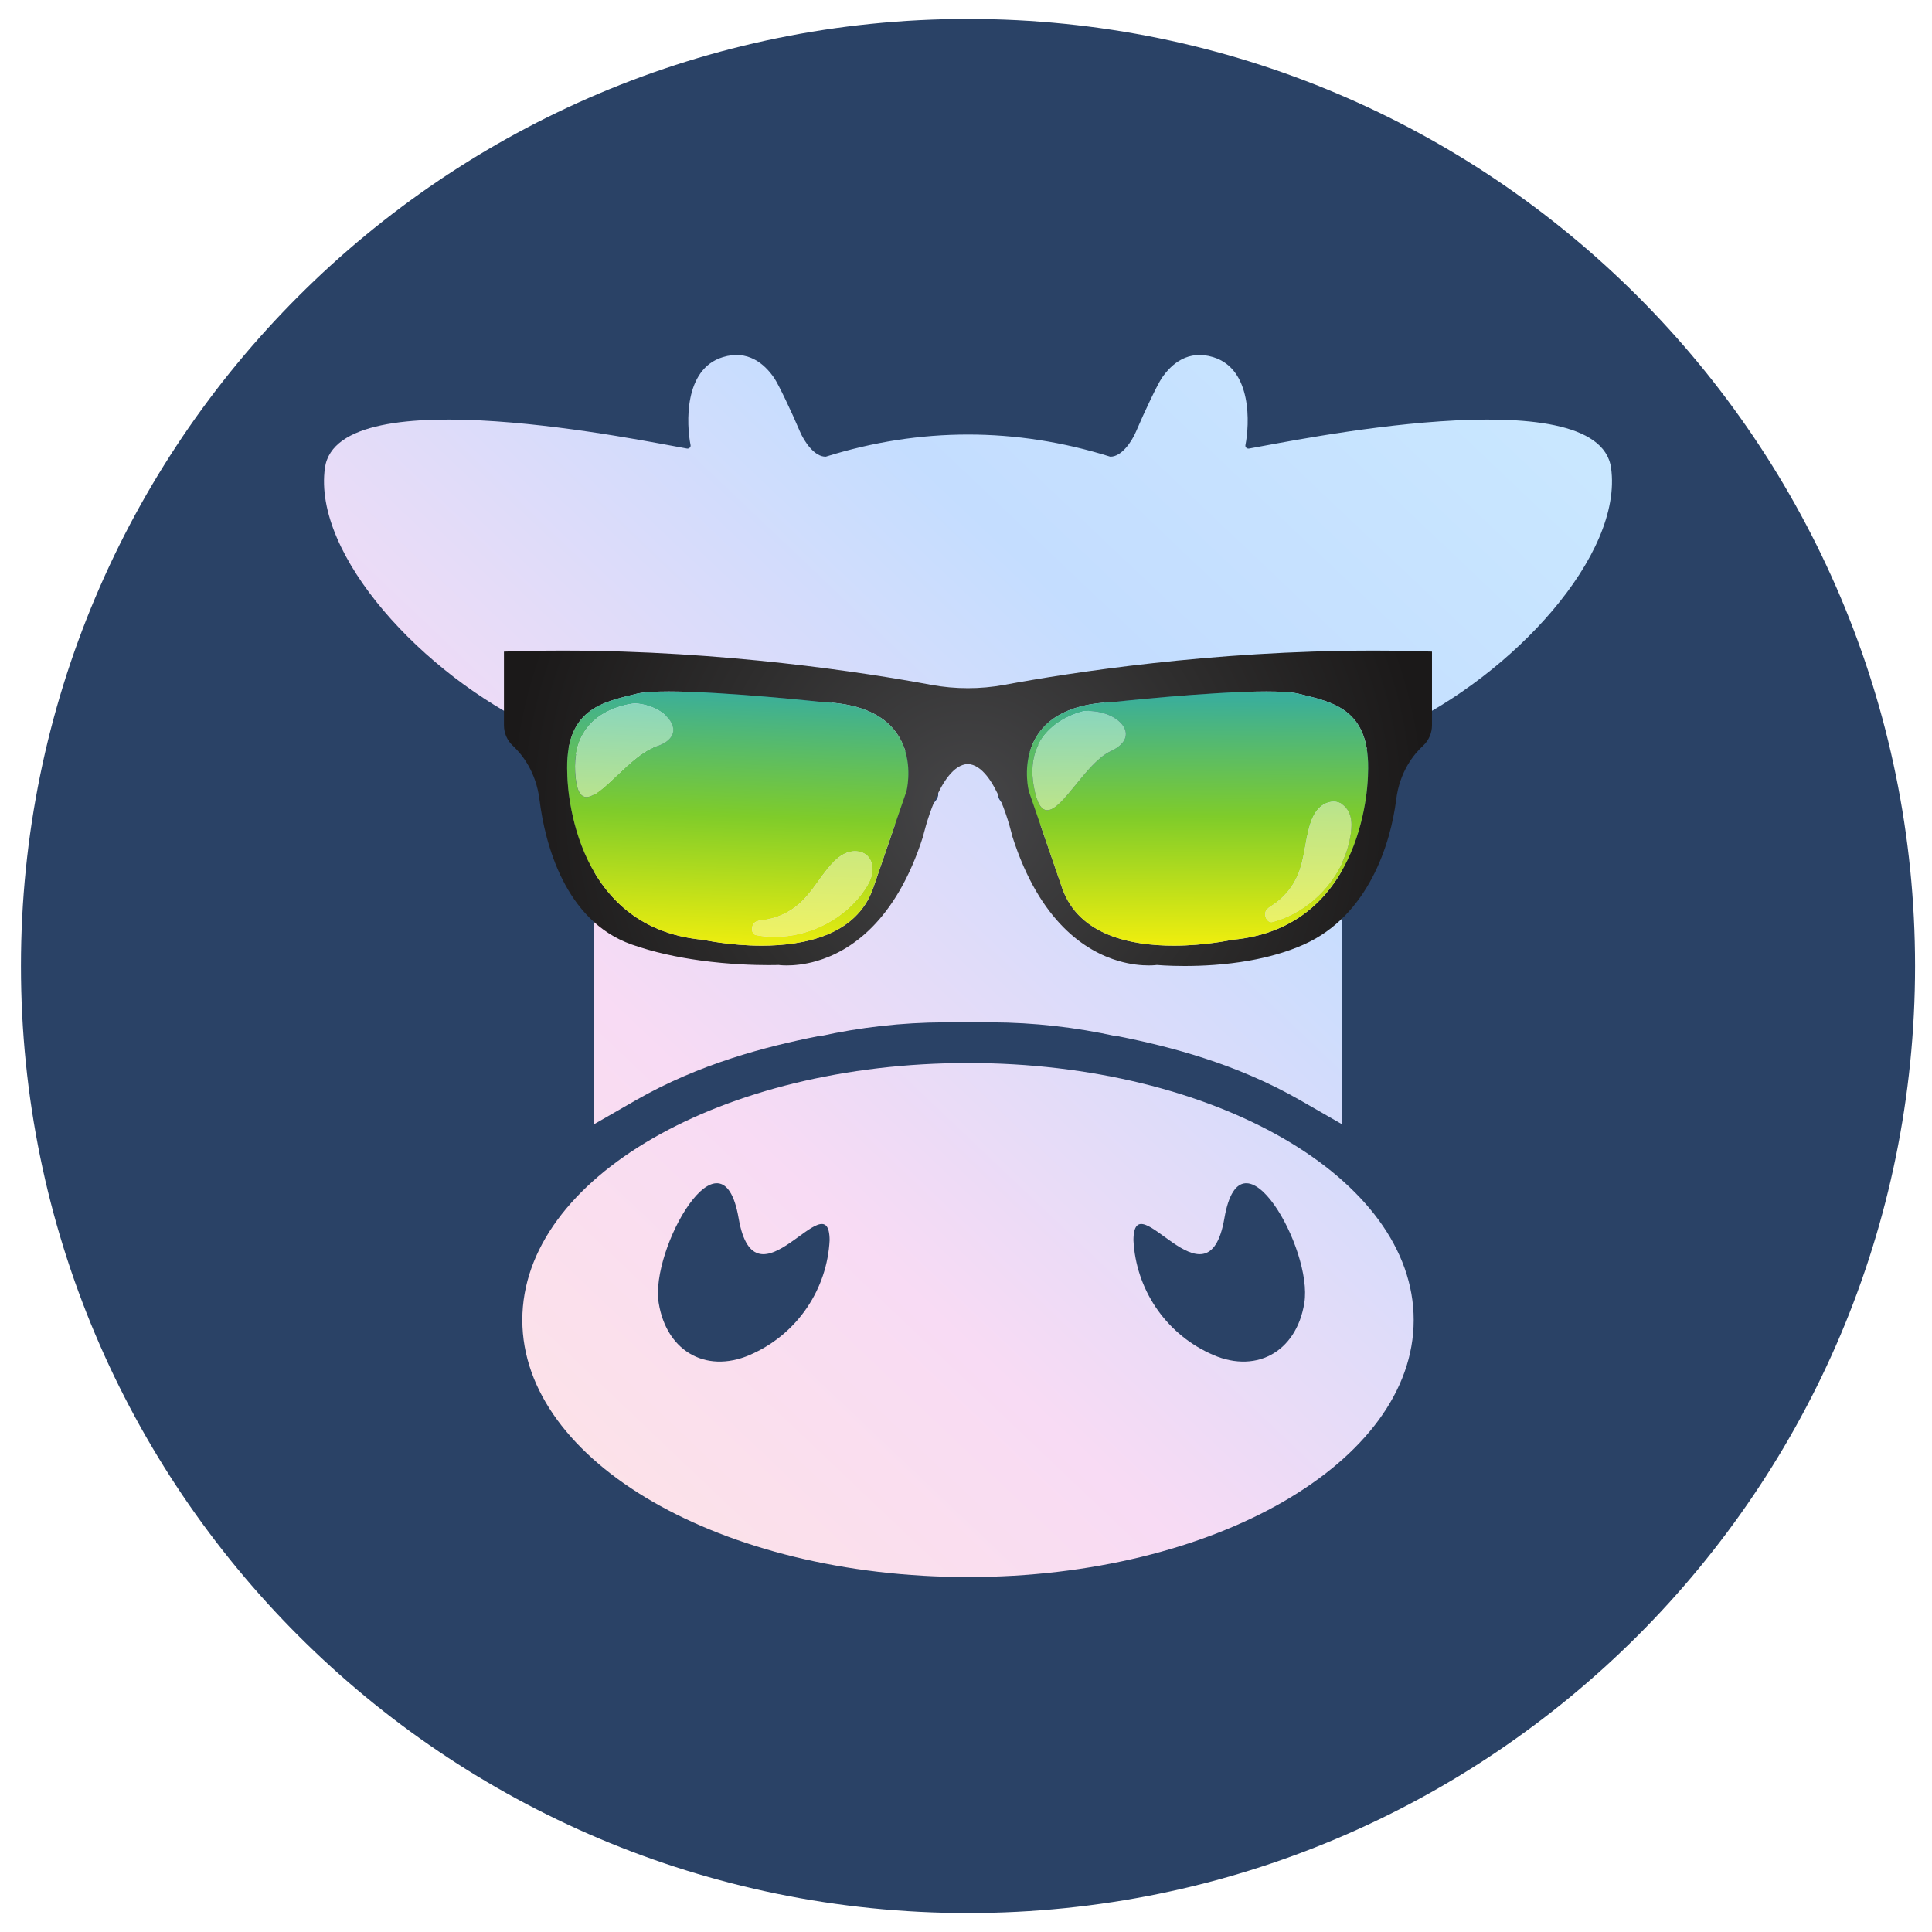
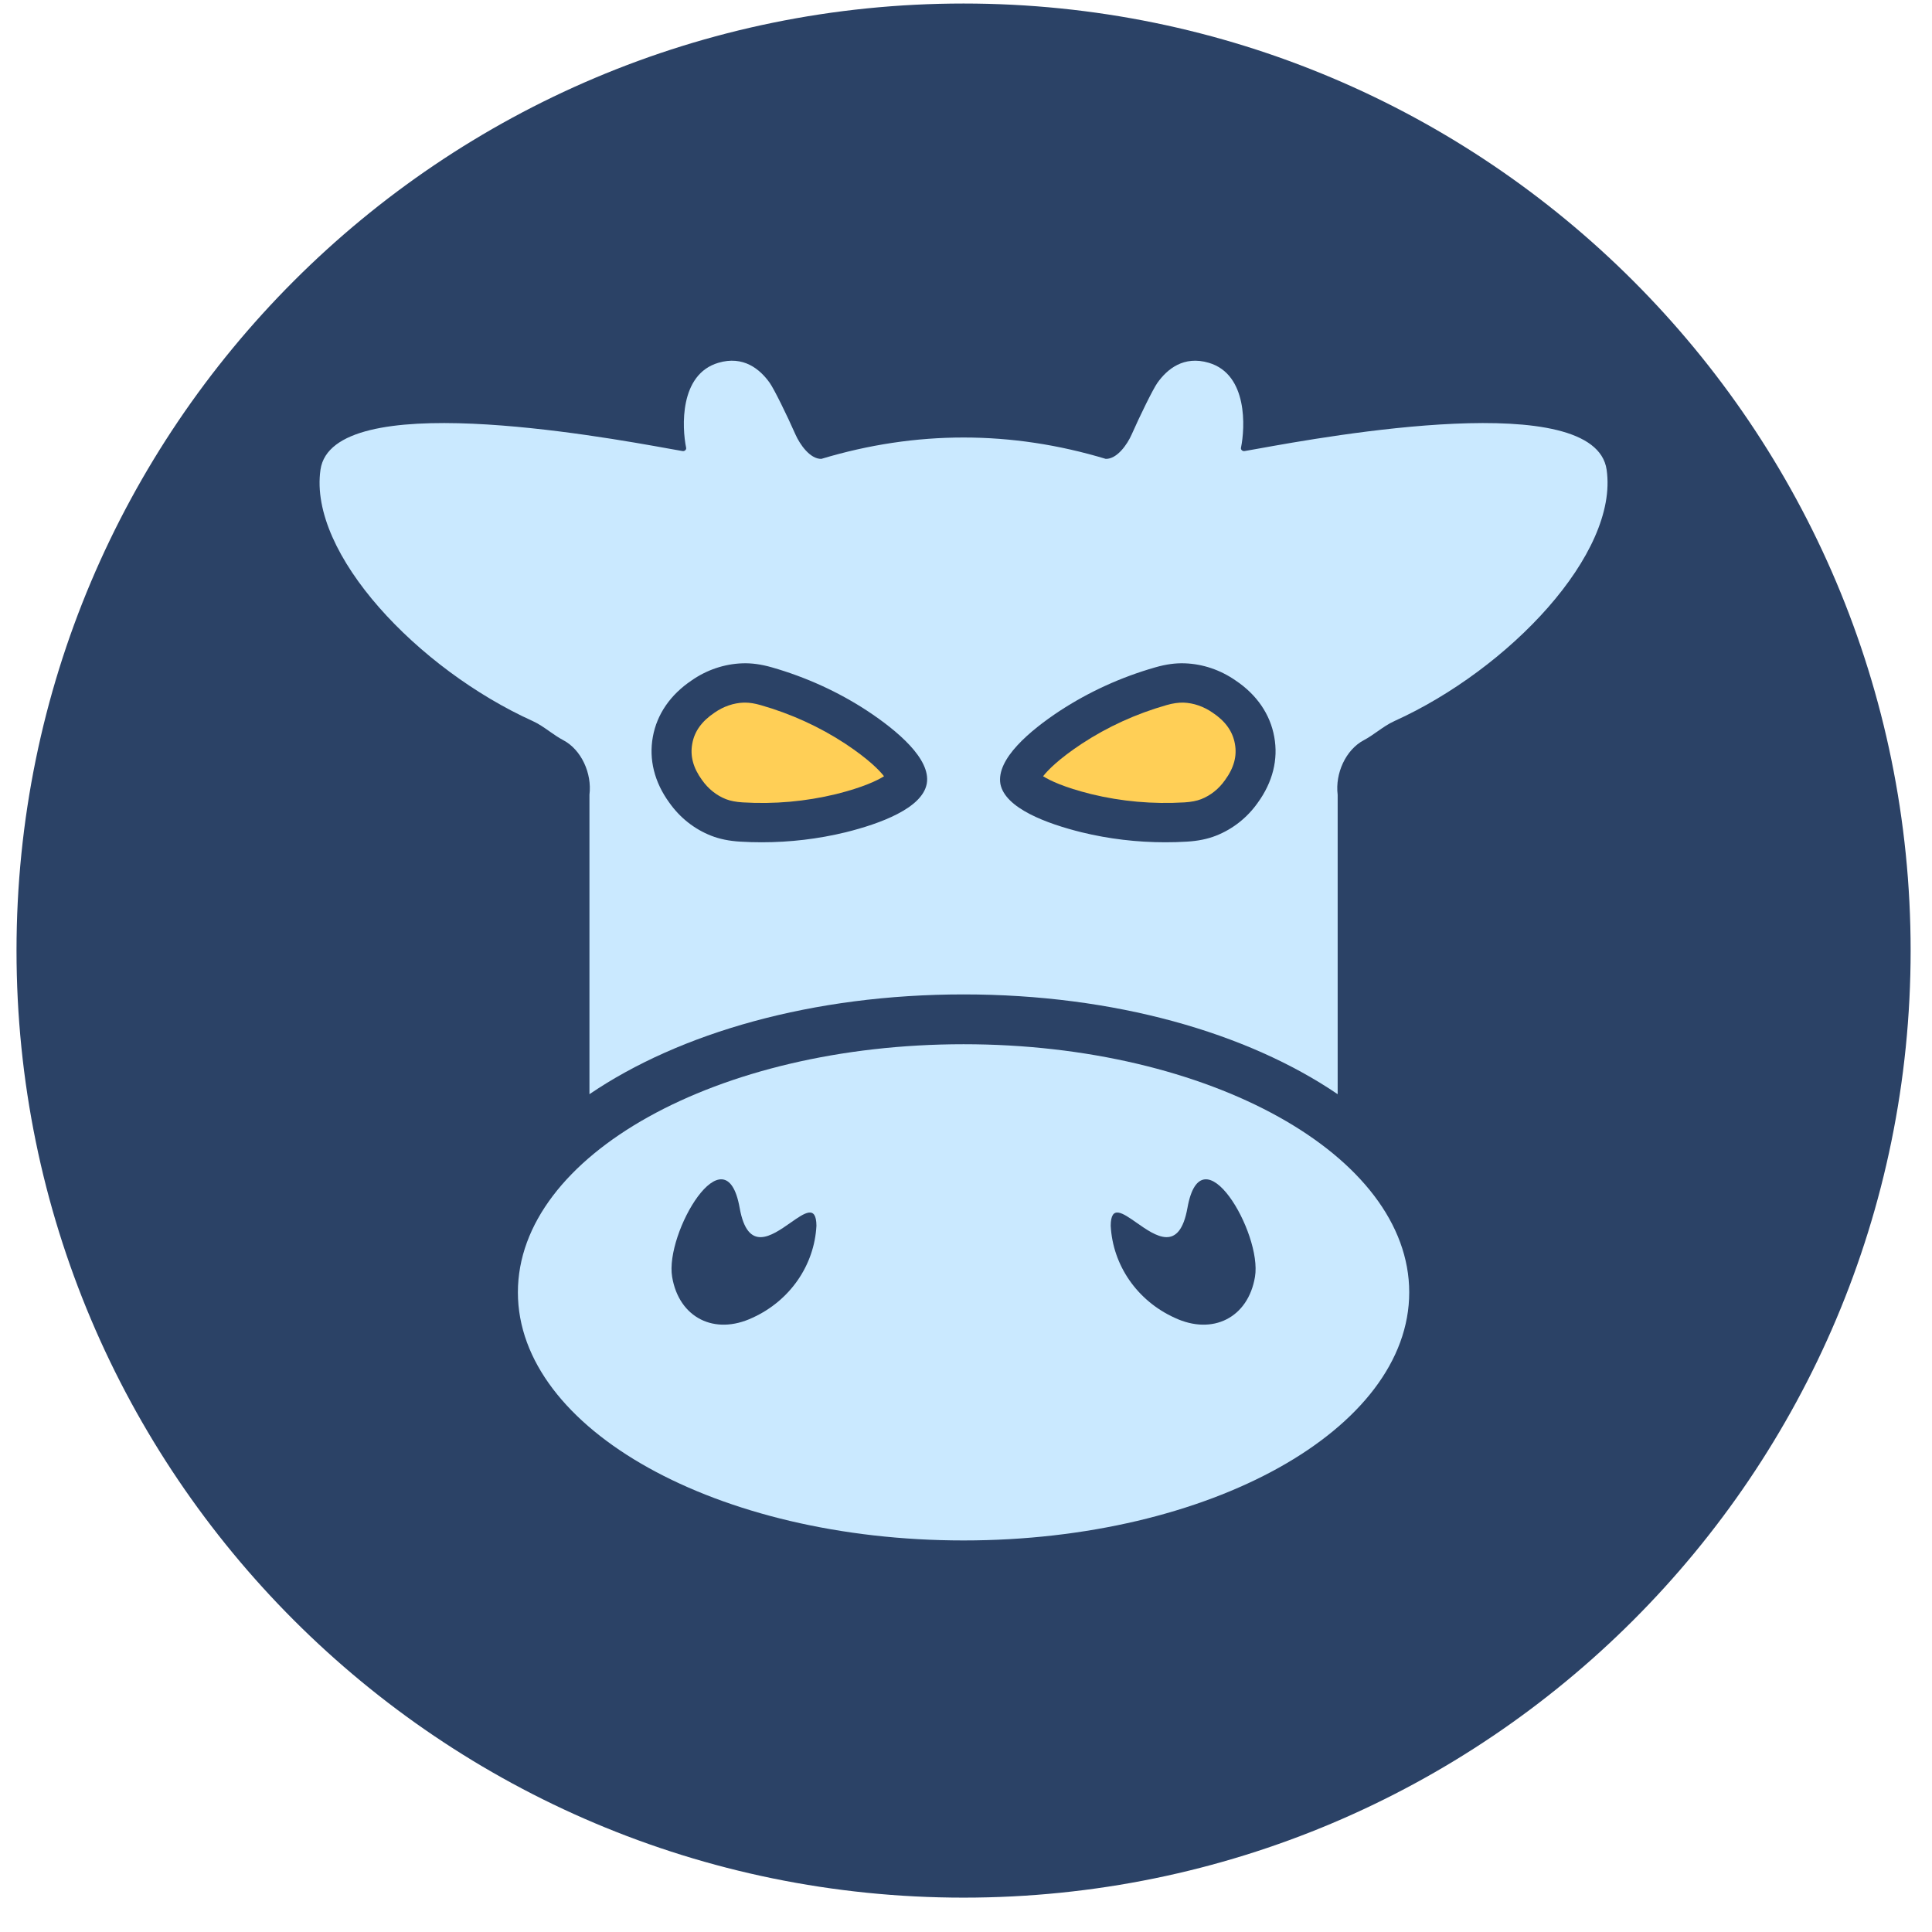
<svg xmlns="http://www.w3.org/2000/svg" width="51" height="51" viewBox="0 0 51 51" fill="none">
-   <circle cx="25.553" cy="25.5" r="25" fill="#2A4266" />
-   <path d="M25.553 28.061C19.055 28.061 13.788 31.098 13.788 34.845C13.788 38.593 19.055 41.63 25.553 41.63C32.051 41.63 37.318 38.592 37.318 34.845C37.318 31.098 32.05 28.061 25.553 28.061ZM19.904 35.717C18.712 36.3 17.601 35.717 17.388 34.395C17.155 32.979 19.06 29.614 19.498 32.159C19.937 34.703 21.888 31.145 21.9 32.738C21.834 34.023 21.067 35.169 19.904 35.717ZM34.431 34.395C34.218 35.717 33.108 36.3 31.915 35.717C30.752 35.169 29.985 34.023 29.92 32.738C29.932 31.145 31.883 34.703 32.321 32.159C32.759 29.614 34.664 32.979 34.431 34.395Z" fill="url(#paint0_linear_2717_4542)" />
-   <path d="M42.528 12.352C42.191 9.936 34.031 11.659 32.971 11.841C32.916 11.851 32.865 11.804 32.876 11.75C32.984 11.209 33.062 9.745 32.027 9.428C31.365 9.225 30.929 9.599 30.67 9.977C30.554 10.146 30.207 10.878 29.991 11.386C29.875 11.661 29.604 12.062 29.307 12.055C28.059 11.665 26.806 11.471 25.553 11.471C24.3 11.471 23.047 11.665 21.799 12.055C21.501 12.062 21.231 11.661 21.114 11.386C20.899 10.878 20.552 10.146 20.436 9.977C20.177 9.599 19.741 9.225 19.079 9.428C18.043 9.745 18.121 11.209 18.229 11.75C18.24 11.804 18.189 11.851 18.135 11.841C17.075 11.659 8.915 9.936 8.577 12.352C8.257 14.643 11.151 17.804 14.179 19.224C14.471 19.361 14.703 19.593 14.987 19.747C15.463 20.007 15.747 20.655 15.678 21.24V29.679L16.783 29.044C18.468 28.077 20.227 27.625 21.581 27.356H21.629C22.711 27.116 23.816 26.992 24.924 26.987H26.181C27.29 26.992 28.394 27.116 29.476 27.356H29.524C30.878 27.625 32.637 28.077 34.323 29.044L35.428 29.679V21.24C35.358 20.655 35.642 20.007 36.119 19.747C36.403 19.593 36.635 19.361 36.927 19.224C39.955 17.804 42.849 14.643 42.528 12.352ZM24.765 21.003C24.719 21.254 24.122 21.715 22.641 22.097C21.605 22.358 20.526 22.455 19.459 22.39C19.208 22.374 18.957 22.332 18.724 22.237C18.3 22.064 17.941 21.767 17.674 21.375C17.314 20.863 17.142 20.293 17.252 19.677C17.359 19.06 17.715 18.583 18.229 18.225C18.613 17.948 19.052 17.792 19.51 17.774C19.761 17.765 20.012 17.812 20.252 17.883C21.277 18.186 22.258 18.648 23.143 19.248C24.404 20.114 24.807 20.752 24.765 21.003ZM33.432 21.375C33.165 21.767 32.806 22.064 32.381 22.237C32.149 22.332 31.897 22.374 31.647 22.39C30.58 22.455 29.501 22.358 28.465 22.097C26.984 21.715 26.387 21.254 26.34 21.003C26.299 20.752 26.702 20.114 27.963 19.248C28.848 18.648 29.828 18.186 30.854 17.883C31.094 17.812 31.345 17.765 31.596 17.774C32.054 17.791 32.493 17.948 32.877 18.225C33.391 18.583 33.747 19.059 33.854 19.676C33.964 20.292 33.792 20.863 33.432 21.375Z" fill="url(#paint1_linear_2717_4542)" />
-   <path d="M31.27 25.5C30.825 25.5 30.539 25.473 30.539 25.473C30.539 25.473 30.459 25.485 30.32 25.485C30.14 25.485 29.861 25.464 29.53 25.368C28.664 25.115 27.445 24.345 26.723 22.078C26.723 22.078 26.3 20.199 25.547 20.168C24.793 20.199 24.367 22.078 24.367 22.078C23.645 24.345 22.426 25.115 21.561 25.368C21.23 25.464 20.951 25.485 20.771 25.485C20.632 25.485 20.552 25.473 20.552 25.473C20.552 25.473 20.455 25.477 20.285 25.477C19.928 25.477 19.25 25.459 18.474 25.352C17.896 25.272 17.264 25.141 16.67 24.931C14.902 24.303 14.383 22.249 14.241 21.108C14.148 20.369 13.781 19.913 13.535 19.683C13.385 19.544 13.303 19.348 13.303 19.145V17.201C13.827 17.182 14.345 17.174 14.857 17.174C19.114 17.174 22.848 17.756 24.582 18.078C24.902 18.137 25.226 18.166 25.549 18.166C25.872 18.166 26.195 18.137 26.514 18.078C28.251 17.757 31.988 17.174 36.248 17.174C36.759 17.174 37.278 17.182 37.801 17.201V19.144C37.801 19.348 37.718 19.544 37.568 19.683C37.319 19.912 36.949 20.368 36.856 21.108C36.713 22.249 36.135 24.163 34.423 24.931C33.965 25.136 33.468 25.27 32.989 25.356C32.341 25.472 31.723 25.5 31.27 25.5ZM33.435 18.253C31.942 18.253 29.342 18.536 29.342 18.536C26.582 18.646 27.159 20.885 27.159 20.885L28.043 23.455C28.483 24.695 29.869 24.963 30.983 24.963C31.83 24.963 32.52 24.809 32.52 24.809C36.106 24.491 36.113 20.443 36.113 20.443C36.195 18.702 35.173 18.536 34.289 18.315C34.112 18.27 33.808 18.253 33.435 18.253ZM17.655 18.253C17.282 18.253 16.977 18.27 16.801 18.315C15.916 18.536 14.894 18.702 14.977 20.443C14.977 20.443 14.983 24.491 18.569 24.809C18.569 24.809 19.259 24.963 20.106 24.963C21.22 24.963 22.606 24.695 23.046 23.455L23.93 20.885C23.93 20.885 24.507 18.646 21.747 18.536C21.747 18.536 19.147 18.253 17.655 18.253Z" fill="url(#paint2_radial_2717_4542)" />
-   <path d="M20.104 24.963C19.258 24.963 18.568 24.809 18.568 24.809C14.982 24.491 14.975 20.443 14.975 20.443C14.893 18.702 15.915 18.536 16.799 18.315C16.976 18.271 17.28 18.253 17.653 18.253C19.146 18.253 21.746 18.536 21.746 18.536C24.506 18.646 23.929 20.885 23.929 20.885L23.045 23.455C22.605 24.696 21.219 24.963 20.104 24.963ZM22.569 22.471C22.502 22.471 22.434 22.482 22.371 22.504C22.195 22.566 22.052 22.696 21.929 22.835C21.639 23.163 21.431 23.562 21.104 23.853C20.837 24.091 20.495 24.245 20.14 24.289C20.065 24.298 19.984 24.305 19.925 24.352C19.823 24.435 19.823 24.643 19.949 24.683C20.114 24.715 20.282 24.73 20.45 24.73C21.379 24.73 22.308 24.257 22.828 23.482C22.918 23.347 22.998 23.201 23.023 23.041C23.049 22.881 23.011 22.704 22.894 22.591C22.808 22.508 22.69 22.471 22.569 22.471ZM16.764 18.568C16.764 18.568 15.091 18.674 15.181 20.377C15.207 20.862 15.316 21.04 15.48 21.041C15.892 21.041 16.651 19.918 17.312 19.71C18.236 19.418 17.621 18.621 16.764 18.568Z" fill="url(#paint3_linear_2717_4542)" />
-   <path d="M30.982 24.963C29.868 24.963 28.482 24.696 28.042 23.455L27.158 20.885C27.158 20.885 26.581 18.646 29.341 18.536C29.341 18.536 31.941 18.253 33.433 18.253C33.806 18.253 34.111 18.271 34.287 18.315C35.172 18.536 36.194 18.702 36.111 20.443C36.111 20.443 36.105 24.491 32.519 24.809C32.519 24.809 31.829 24.963 30.982 24.963ZM35.203 21.162C35.063 21.162 34.922 21.229 34.822 21.33C34.69 21.461 34.616 21.64 34.566 21.819C34.446 22.24 34.431 22.69 34.261 23.093C34.123 23.424 33.882 23.71 33.58 23.903C33.516 23.944 33.446 23.984 33.414 24.053C33.36 24.166 33.439 24.342 33.56 24.342C33.566 24.342 33.572 24.342 33.578 24.341C34.643 24.061 35.498 23.104 35.656 22.014C35.679 21.854 35.688 21.687 35.642 21.532C35.595 21.377 35.485 21.233 35.331 21.182C35.289 21.168 35.246 21.162 35.203 21.162ZM28.726 18.767C28.693 18.767 28.661 18.768 28.628 18.77C28.628 18.77 26.982 19.09 27.29 20.767C27.372 21.218 27.494 21.388 27.644 21.388C28.052 21.389 28.674 20.13 29.317 19.832C30.162 19.441 29.536 18.767 28.726 18.767Z" fill="url(#paint4_linear_2717_4542)" />
-   <path d="M15.482 21.04C15.318 21.04 15.209 20.862 15.183 20.377C15.093 18.674 16.766 18.568 16.766 18.568C17.623 18.621 18.238 19.418 17.313 19.71C16.652 19.918 15.894 21.041 15.482 21.04Z" fill="url(#paint5_linear_2717_4542)" />
-   <path d="M20.452 24.73C20.284 24.73 20.116 24.715 19.951 24.683C19.825 24.643 19.825 24.435 19.927 24.352C19.986 24.305 20.067 24.298 20.142 24.289C20.498 24.245 20.839 24.091 21.107 23.853C21.433 23.562 21.641 23.163 21.931 22.835C22.054 22.696 22.198 22.566 22.373 22.505C22.436 22.482 22.504 22.471 22.571 22.471C22.692 22.471 22.811 22.508 22.896 22.591C23.013 22.704 23.051 22.881 23.026 23.041C23 23.201 22.92 23.347 22.83 23.482C22.31 24.257 21.381 24.73 20.452 24.73Z" fill="url(#paint6_linear_2717_4542)" />
-   <path d="M27.645 21.388C27.494 21.388 27.373 21.218 27.29 20.767C26.982 19.09 28.628 18.77 28.628 18.77C28.661 18.768 28.694 18.767 28.726 18.767C29.537 18.767 30.163 19.441 29.317 19.832C28.674 20.13 28.053 21.389 27.645 21.388Z" fill="url(#paint7_linear_2717_4542)" />
-   <path d="M33.562 24.342C33.441 24.342 33.362 24.166 33.416 24.053C33.448 23.984 33.518 23.944 33.582 23.903C33.884 23.71 34.125 23.423 34.264 23.093C34.433 22.69 34.448 22.24 34.568 21.819C34.618 21.64 34.692 21.461 34.824 21.33C34.924 21.229 35.066 21.162 35.205 21.162C35.248 21.162 35.291 21.168 35.333 21.182C35.487 21.233 35.597 21.377 35.644 21.532C35.69 21.687 35.681 21.854 35.658 22.014C35.5 23.104 34.645 24.061 33.58 24.341C33.574 24.341 33.568 24.342 33.562 24.342Z" fill="url(#paint8_linear_2717_4542)" />
-   <defs>
-     <linearGradient id="paint0_linear_2717_4542" x1="8.553" y1="41.63" x2="40.767" y2="7.677" gradientUnits="userSpaceOnUse">
-       <stop stop-color="#FFE7E0" />
-       <stop offset="0.344" stop-color="#F8DBF4" />
-       <stop offset="0.688" stop-color="#C4DDFF" />
-       <stop offset="1" stop-color="#CAE9FF" />
-     </linearGradient>
-     <linearGradient id="paint1_linear_2717_4542" x1="8.553" y1="41.63" x2="40.767" y2="7.677" gradientUnits="userSpaceOnUse">
-       <stop stop-color="#FFE7E0" />
-       <stop offset="0.344" stop-color="#F8DBF4" />
-       <stop offset="0.688" stop-color="#C4DDFF" />
-       <stop offset="1" stop-color="#CAE9FF" />
-     </linearGradient>
-     <radialGradient id="paint2_radial_2717_4542" cx="0" cy="0" r="1" gradientUnits="userSpaceOnUse" gradientTransform="translate(25.5521 21.3372) scale(12.301 12.301)">
-       <stop stop-color="#464648" />
-       <stop offset="0.536" stop-color="#2E2D2D" />
-       <stop offset="0.99" stop-color="#1B1919" />
-       <stop offset="1" stop-color="#1B1919" />
-     </radialGradient>
-     <linearGradient id="paint3_linear_2717_4542" x1="19.292" y1="25.022" x2="19.555" y2="18.27" gradientUnits="userSpaceOnUse">
-       <stop stop-color="#EFEE0E" />
-       <stop offset="0.517" stop-color="#7FCC2A" />
-       <stop offset="1" stop-color="#3AAE9B" />
-     </linearGradient>
-     <linearGradient id="paint4_linear_2717_4542" x1="31.581" y1="24.937" x2="31.625" y2="18.404" gradientUnits="userSpaceOnUse">
-       <stop stop-color="#EFEE0E" />
-       <stop offset="0.517" stop-color="#7FCC2A" />
-       <stop offset="1" stop-color="#3AAE9B" />
-     </linearGradient>
-     <linearGradient id="paint5_linear_2717_4542" x1="19.294" y1="25.022" x2="19.557" y2="18.27" gradientUnits="userSpaceOnUse">
-       <stop stop-color="#F5F460" />
-       <stop offset="0.517" stop-color="#BFE587" />
-       <stop offset="1" stop-color="#82D4C5" />
-     </linearGradient>
-     <linearGradient id="paint6_linear_2717_4542" x1="19.294" y1="25.023" x2="19.557" y2="18.27" gradientUnits="userSpaceOnUse">
-       <stop stop-color="#F5F460" />
-       <stop offset="0.517" stop-color="#BFE587" />
-       <stop offset="1" stop-color="#82D4C5" />
-     </linearGradient>
-     <linearGradient id="paint7_linear_2717_4542" x1="31.581" y1="24.937" x2="31.625" y2="18.404" gradientUnits="userSpaceOnUse">
-       <stop stop-color="#F5F460" />
-       <stop offset="0.517" stop-color="#BFE587" />
-       <stop offset="1" stop-color="#82D4C5" />
-     </linearGradient>
-     <linearGradient id="paint8_linear_2717_4542" x1="31.583" y1="24.937" x2="31.627" y2="18.404" gradientUnits="userSpaceOnUse">
-       <stop stop-color="#F5F460" />
-       <stop offset="0.517" stop-color="#BFE587" />
-       <stop offset="1" stop-color="#82D4C5" />
-     </linearGradient>
-   </defs>
+   <circle cx="25.436" cy="25.093" r="25" fill="#2B4266" />
+   <path d="M42.411 12.399C42.099 10.239 35.076 11.507 33.198 11.846C33.048 11.873 32.932 11.894 32.853 11.907C32.799 11.916 32.748 11.871 32.759 11.819C32.867 11.296 32.945 9.883 31.91 9.577C31.248 9.381 30.811 9.742 30.552 10.107C30.437 10.27 30.09 10.977 29.874 11.467C29.758 11.732 29.487 12.12 29.189 12.113C27.942 11.737 26.689 11.549 25.436 11.549C24.183 11.549 22.929 11.737 21.682 12.113C21.384 12.12 21.114 11.732 20.997 11.467C20.782 10.977 20.435 10.27 20.319 10.107C20.06 9.742 19.623 9.381 18.962 9.577C17.926 9.883 18.004 11.296 18.112 11.819C18.123 11.871 18.072 11.916 18.018 11.907C17.94 11.894 17.823 11.873 17.674 11.846C15.797 11.507 8.773 10.239 8.46 12.399C8.14 14.612 11.033 17.663 14.062 19.034C14.221 19.106 14.363 19.206 14.505 19.306C14.623 19.389 14.741 19.471 14.869 19.539C15.346 19.79 15.63 20.415 15.56 20.98V28.884C17.948 27.26 21.458 26.25 25.436 26.25C29.414 26.25 32.923 27.26 35.311 28.884V20.98C35.241 20.415 35.525 19.79 36.002 19.539C36.13 19.471 36.248 19.388 36.366 19.305C36.508 19.206 36.65 19.106 36.81 19.034C39.838 17.663 42.732 14.612 42.411 12.399ZM24.463 20.693C24.339 21.339 23.231 21.744 22.324 21.97C21.6 22.146 20.858 22.234 20.11 22.234C19.92 22.234 19.73 22.229 19.541 22.217C19.247 22.2 18.995 22.148 18.771 22.06C18.33 21.887 17.948 21.585 17.668 21.188C17.275 20.649 17.124 20.046 17.234 19.448C17.342 18.853 17.697 18.337 18.261 17.959C18.656 17.684 19.119 17.527 19.595 17.51C19.84 17.501 20.094 17.536 20.374 17.616C21.278 17.875 22.128 18.262 22.901 18.769C23.677 19.283 24.577 20.032 24.465 20.683L24.463 20.693ZM33.199 21.194C32.923 21.585 32.542 21.886 32.1 22.06C31.876 22.148 31.624 22.2 31.331 22.217C31.141 22.229 30.951 22.234 30.761 22.234C30.013 22.234 29.271 22.146 28.55 21.97C27.64 21.744 26.533 21.339 26.408 20.694C26.295 20.032 27.194 19.283 27.968 18.77C28.744 18.262 29.595 17.874 30.498 17.616C30.777 17.536 31.028 17.501 31.275 17.51C31.752 17.527 32.216 17.684 32.618 17.964C33.175 18.337 33.53 18.854 33.637 19.451C33.747 20.046 33.596 20.65 33.199 21.194Z" fill="#CAE9FF" />
+   <path d="M22.312 19.631C21.632 19.185 20.88 18.842 20.079 18.613C19.922 18.568 19.787 18.547 19.666 18.547C19.655 18.547 19.644 18.547 19.633 18.547C19.364 18.557 19.098 18.648 18.864 18.811C18.523 19.04 18.332 19.306 18.274 19.632C18.214 19.957 18.298 20.27 18.531 20.59C18.697 20.825 18.914 20.998 19.163 21.096C19.282 21.142 19.426 21.17 19.605 21.181C20.439 21.232 21.268 21.157 22.068 20.963C22.794 20.782 23.163 20.6 23.336 20.491C23.212 20.332 22.929 20.04 22.312 19.631Z" fill="#FFCF56" />
+   <path d="M32.015 18.816C31.774 18.648 31.508 18.557 31.238 18.547C31.109 18.545 30.963 18.564 30.793 18.613C29.993 18.841 29.24 19.184 28.556 19.633C27.942 20.04 27.66 20.331 27.535 20.491C27.709 20.6 28.079 20.782 28.807 20.963C29.603 21.157 30.432 21.231 31.267 21.181C31.445 21.17 31.59 21.142 31.708 21.096C31.957 20.998 32.174 20.825 32.335 20.596C32.574 20.27 32.658 19.958 32.598 19.634C32.539 19.306 32.349 19.04 32.015 18.816Z" fill="#FFCF56" />
+   <path d="M25.436 27.565C18.938 27.565 13.671 30.497 13.671 34.115C13.671 37.732 18.938 40.664 25.436 40.664C31.933 40.664 37.2 37.732 37.2 34.115C37.2 30.497 31.933 27.565 25.436 27.565ZM19.867 34.784C18.861 35.259 17.923 34.784 17.743 33.707C17.546 32.553 19.155 29.811 19.525 31.884C19.736 33.071 20.366 32.629 20.868 32.277C21.243 32.014 21.547 31.801 21.552 32.356C21.497 33.404 20.849 34.337 19.867 34.784ZM33.128 33.707C32.948 34.784 32.01 35.259 31.004 34.784C30.022 34.337 29.374 33.404 29.32 32.356C29.324 31.801 29.628 32.014 30.003 32.277C30.505 32.629 31.134 33.071 31.346 31.884C31.716 29.811 33.325 32.553 33.128 33.707Z" fill="#CAE9FF" />
</svg>
